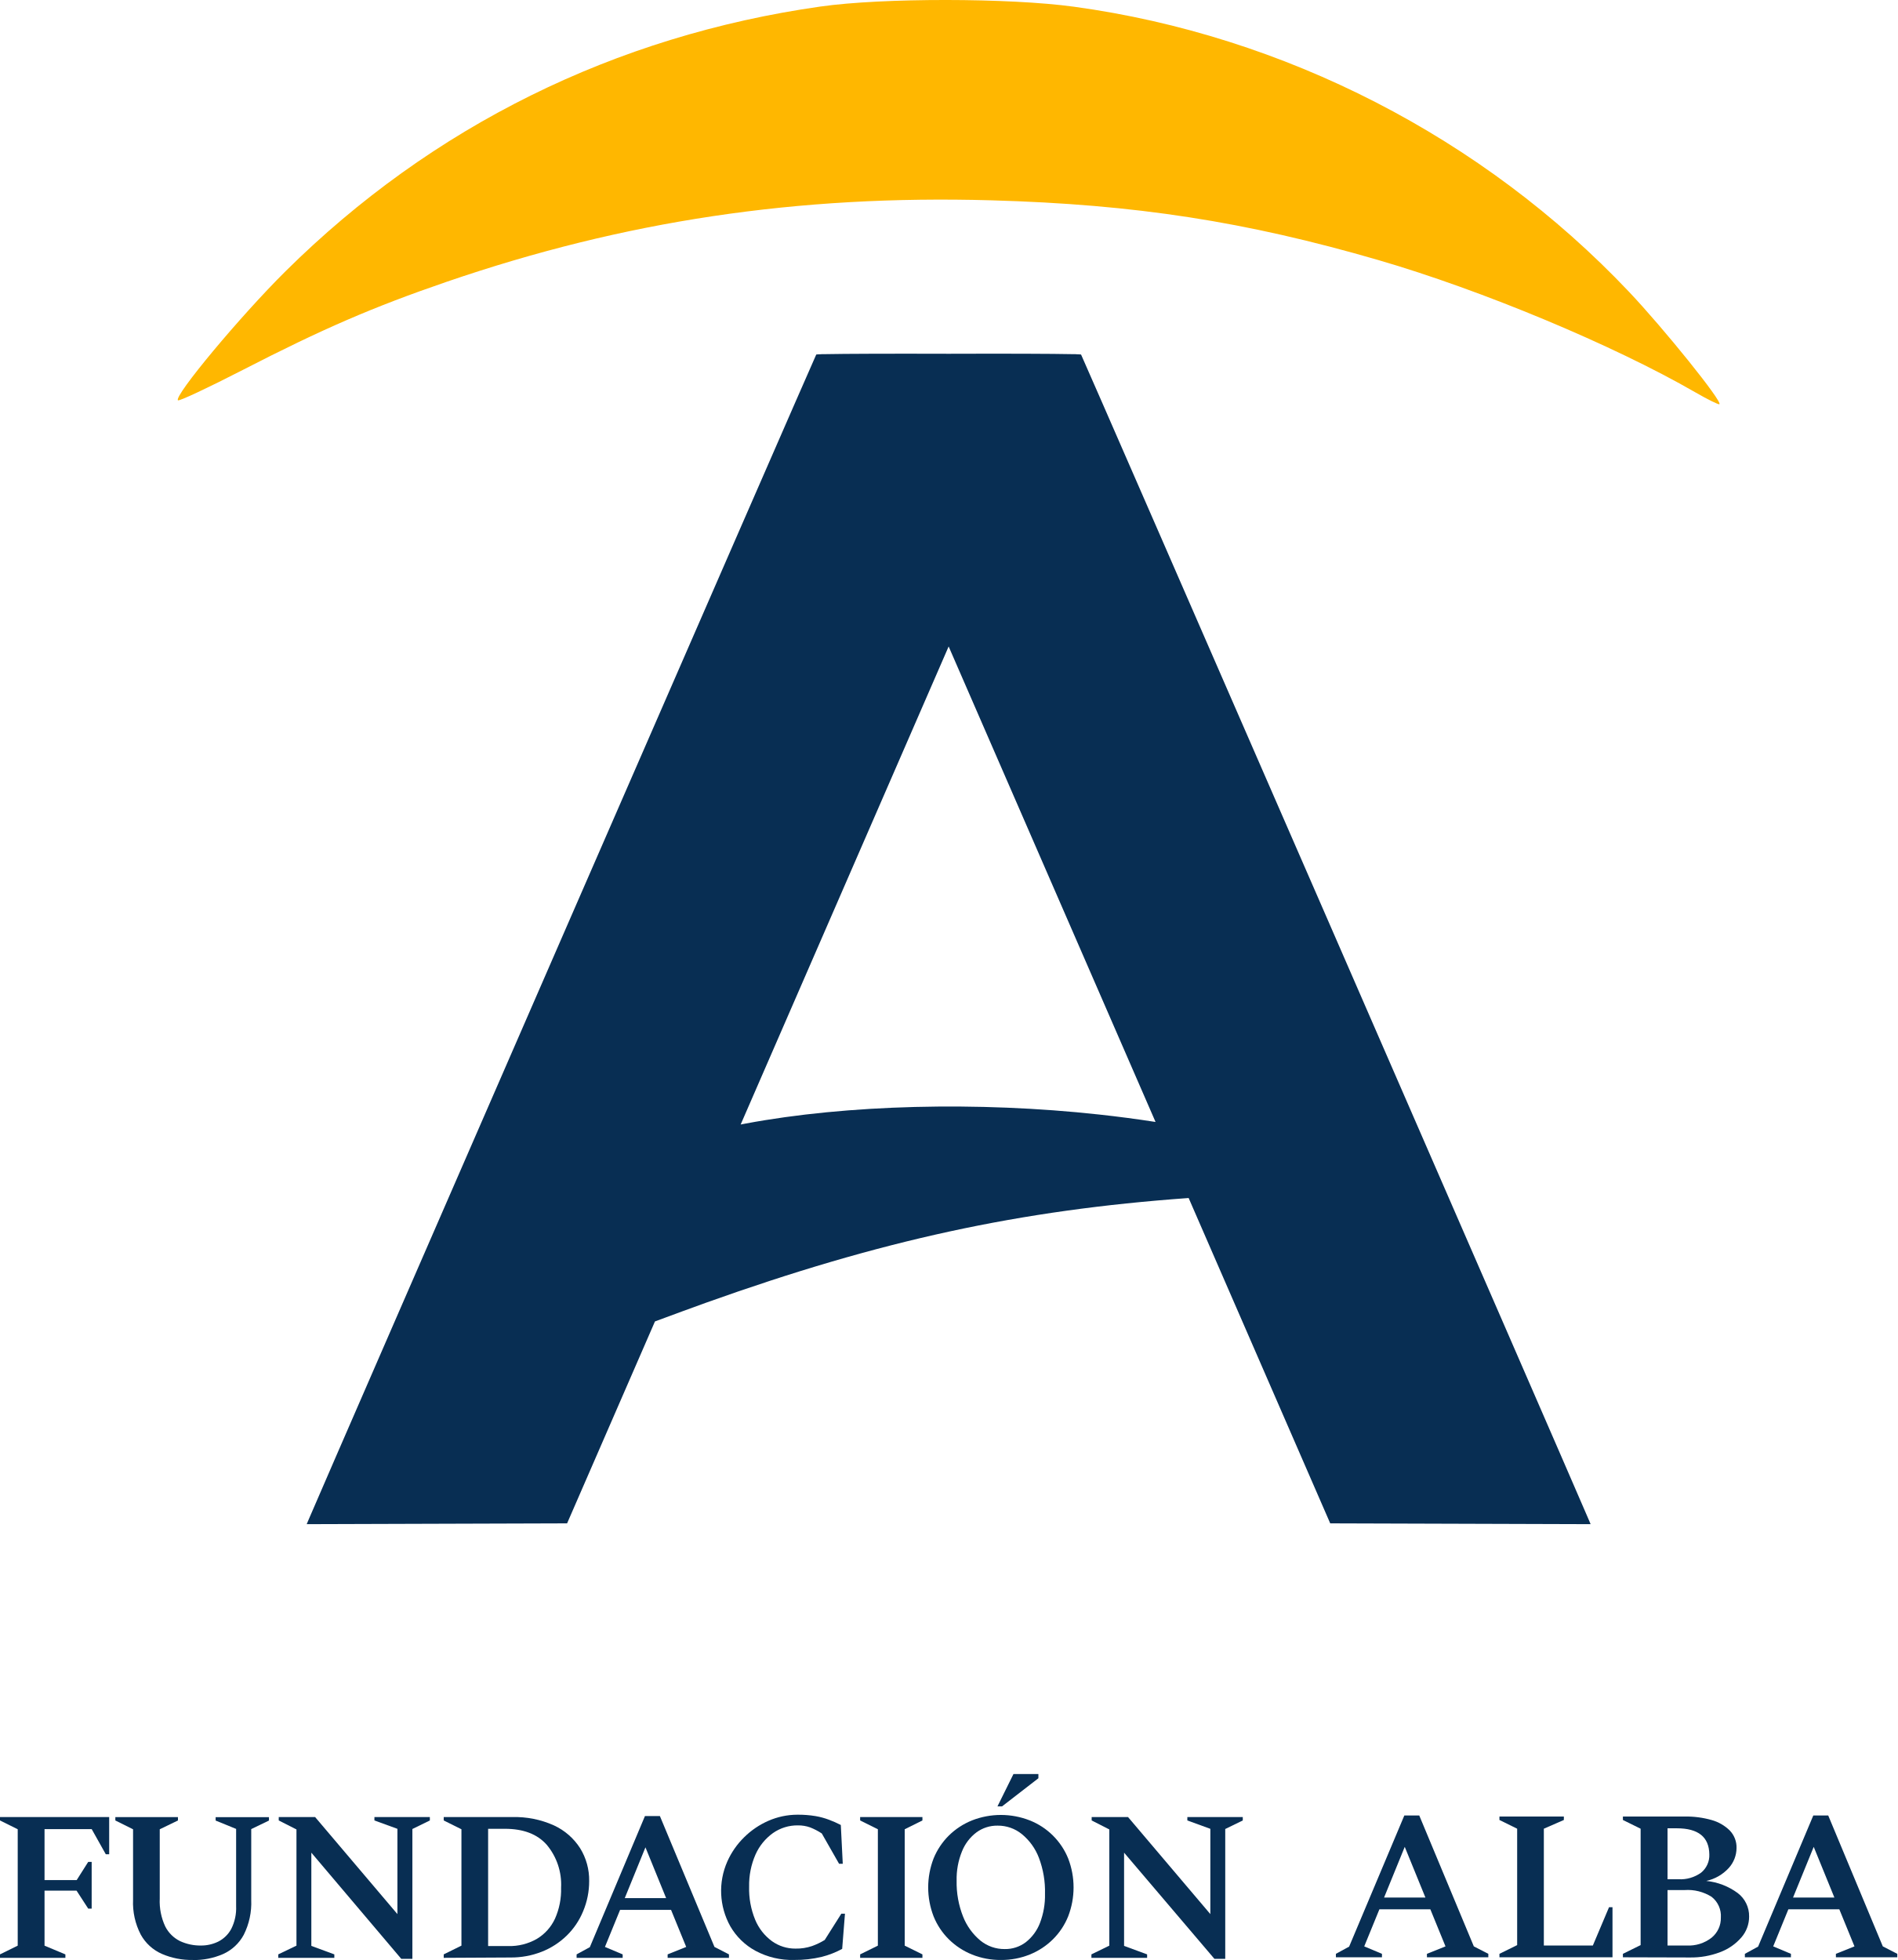
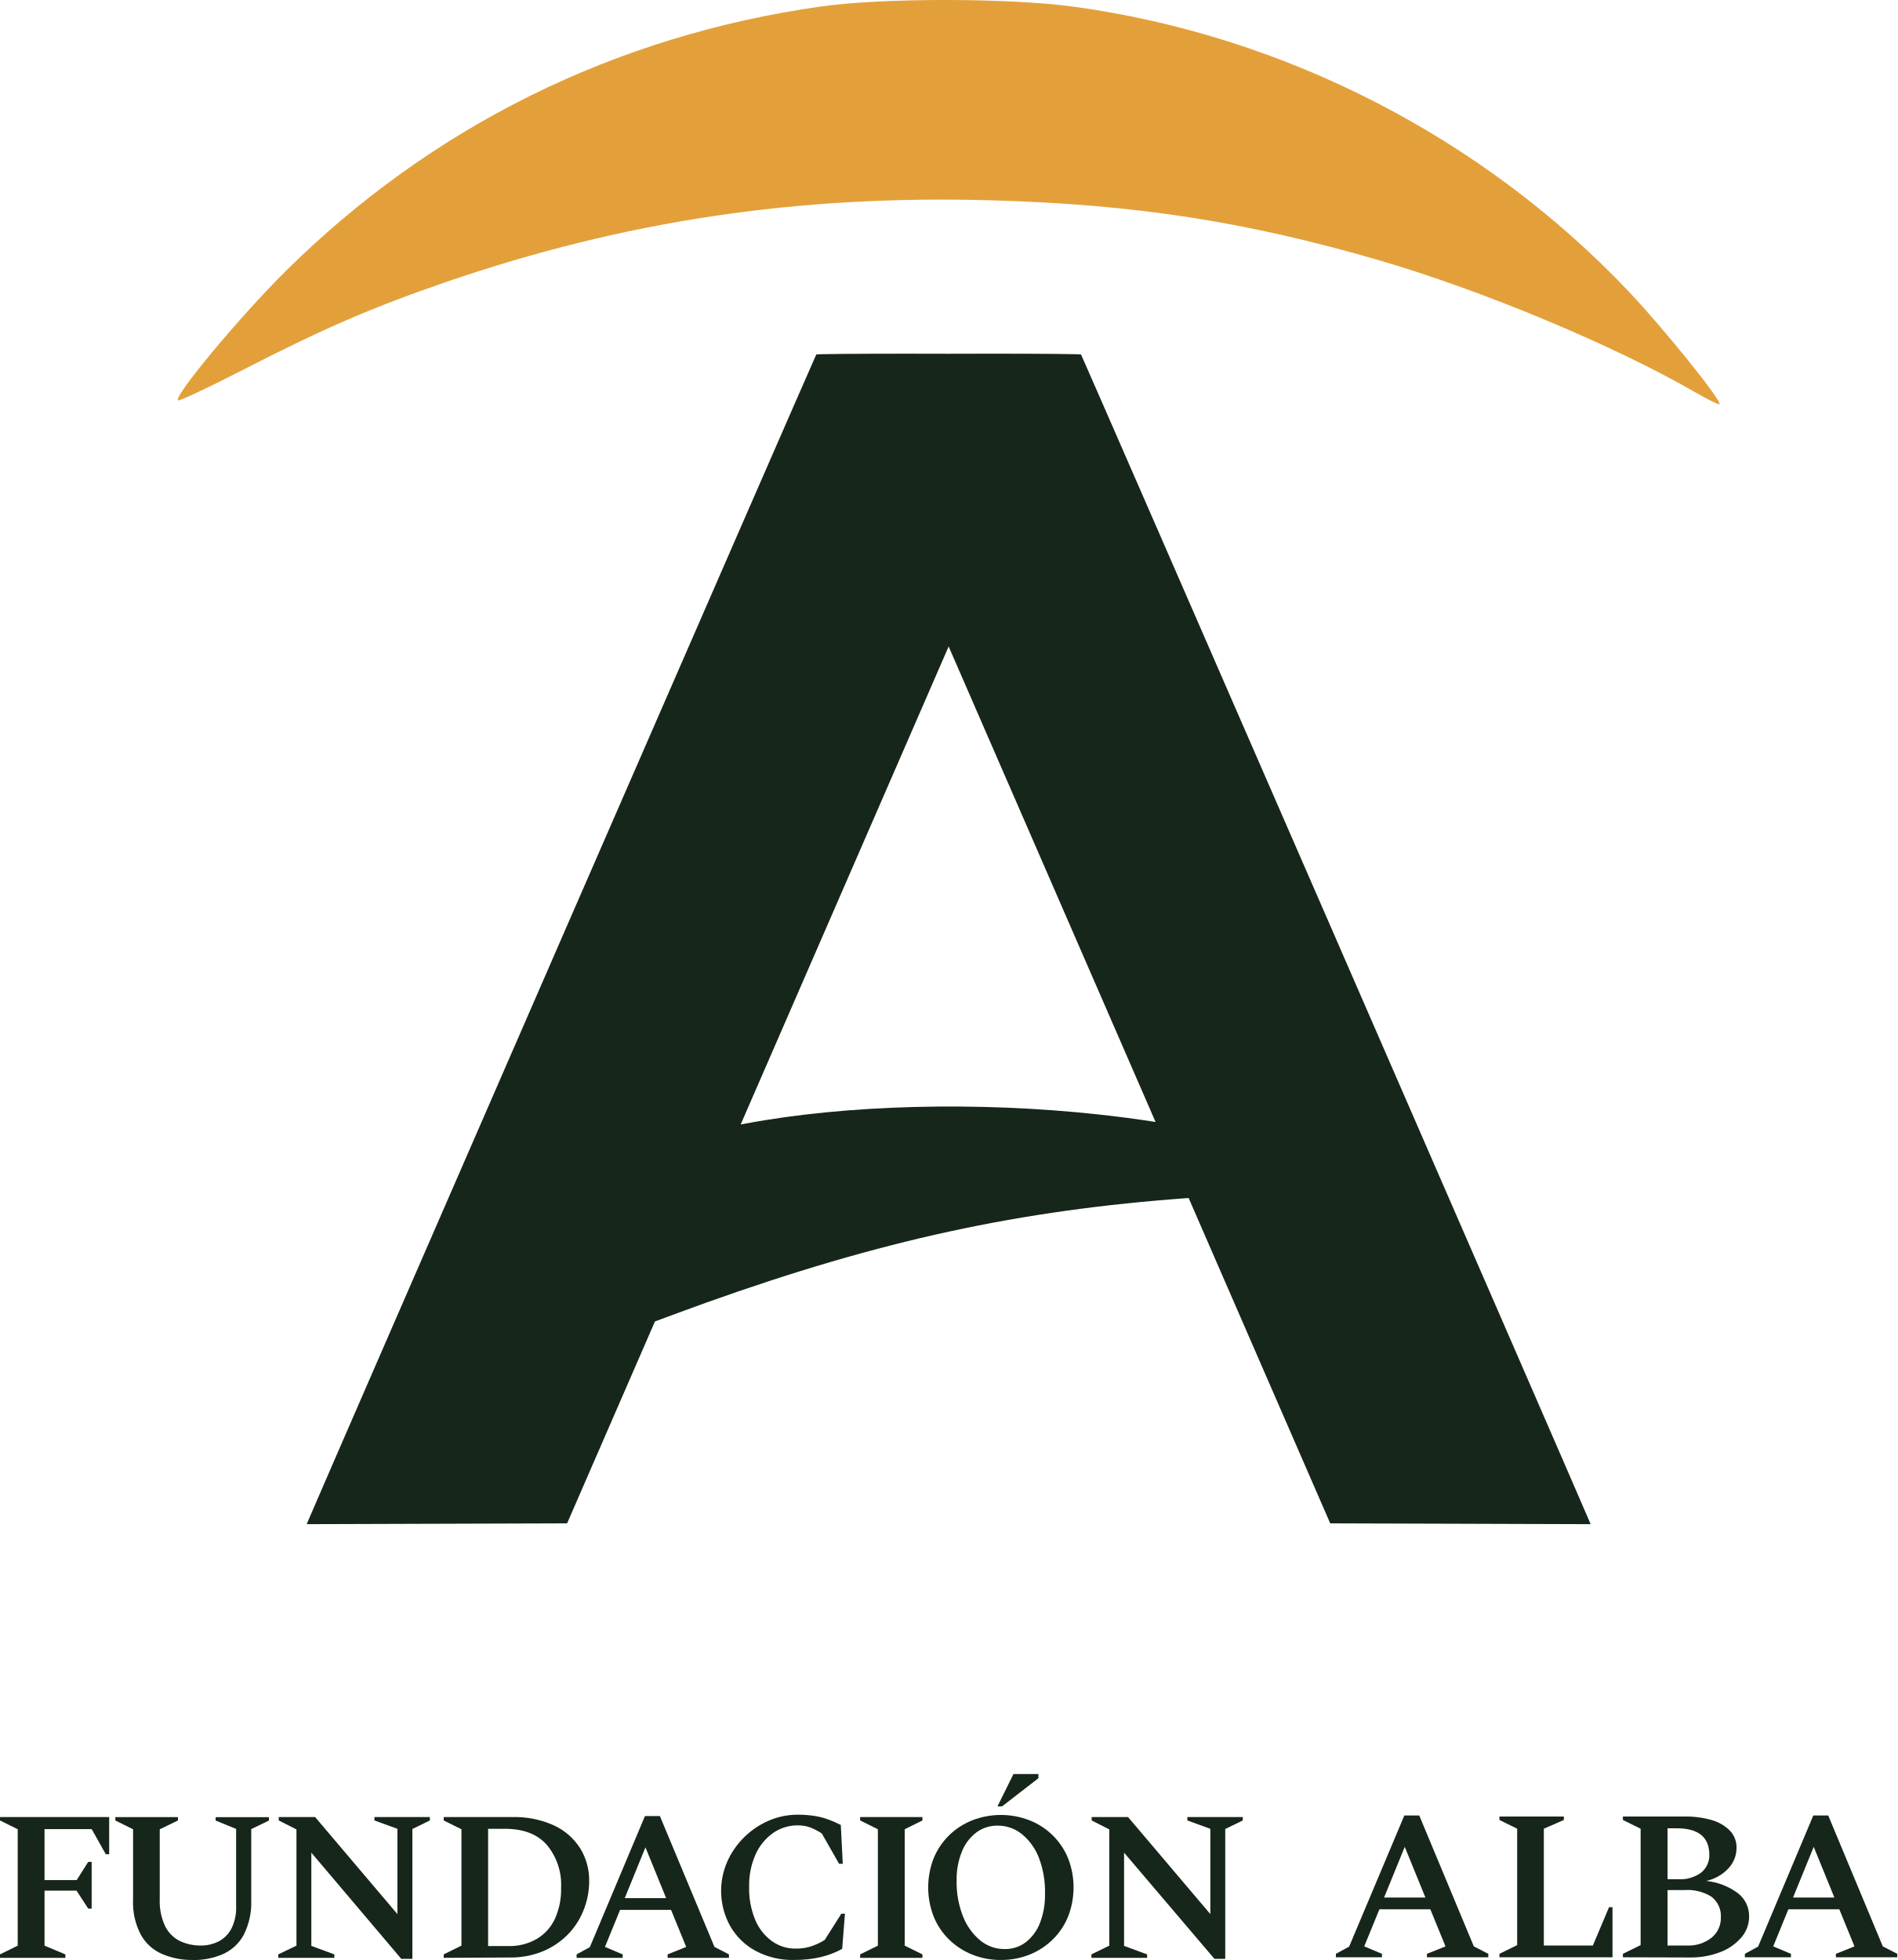
<svg xmlns="http://www.w3.org/2000/svg" width="95.884mm" height="99.049mm" viewBox="0 0 95.884 99.049" version="1.1" id="svg1">
  <defs id="defs1" />
  <g id="layer2" style="display:inline" transform="matrix(0.9680458,0,0,0.9680458,-95.813,-25.96801)">
    <g id="g4">
-       <path id="path18" style="fill:#082e53;fill-opacity:1;stroke:none;stroke-width:0.083" d="m 148.395,45.293 c -2.869,-0.009 -5.351,-3.4e-5 -6.345,0.02 l -0.19,6.71e-4 0.002,0.003 c -0.173,0.005 -0.268,0.01 -0.274,0.017 -0.044,0.045 -25.44,58.329 -26.486,60.787 l -0.115,0.271 6.797,-0.021 6.797,-0.021 4.587,-10.541 c 0.811,-0.302 2.018,-0.745 2.654,-0.973 9.139,-3.265 16.393,-4.839 25.207,-5.47 l 7.391,16.984 6.797,0.021 6.797,0.021 -0.115,-0.271 c -1.046,-2.458 -26.442,-60.742 -26.486,-60.787 -0.007,-0.005 -0.101,-0.012 -0.274,-0.017 l 0.001,-0.003 -0.187,-6.71e-4 c -0.991,-0.021 -3.475,-0.03 -6.347,-0.02 h -0.105 z m 0.105,15.28 6.64,15.259 4.161,9.563 c -1.017,-0.157 -1.924,-0.276 -2.946,-0.388 -6.336,-0.692 -13.158,-0.518 -18.45,0.471 -0.1,0.019 -0.187,0.035 -0.263,0.05 l 4.219,-9.696 z" />
-       <path style="fill:#ffb700;fill-opacity:1;stroke:none;stroke-width:22.789;stroke-dasharray:0.236, 0.709;stroke-dashoffset:0;stroke-opacity:1;paint-order:fill markers stroke" d="m 187.474,47.303 c -4.242,-2.451 -11.156,-5.337 -16.536,-6.9 -6.939,-2.017 -12.699,-2.907 -20.197,-3.12 -10.112,-0.288 -19.169,1.068 -28.465,4.259 -3.833,1.316 -6.455,2.45 -10.635,4.6 -1.8,0.926 -3.319,1.637 -3.375,1.581 -0.224,-0.224 3.261,-4.404 5.617,-6.738 7.635,-7.564 17.193,-12.293 27.928,-13.819 3.226,-0.459 9.845,-0.454 13.233,0.01 10.98,1.502 21.352,6.83 28.973,14.881 1.838,1.942 4.896,5.744 4.72,5.869 -0.045,0.032 -0.614,-0.248 -1.263,-0.624 z" id="path19" />
+       <path id="path18" style="fill:#17261B;fill-opacity:1;stroke:none;stroke-width:0.083" d="m 148.395,45.293 c -2.869,-0.009 -5.351,-3.4e-5 -6.345,0.02 l -0.19,6.71e-4 0.002,0.003 c -0.173,0.005 -0.268,0.01 -0.274,0.017 -0.044,0.045 -25.44,58.329 -26.486,60.787 l -0.115,0.271 6.797,-0.021 6.797,-0.021 4.587,-10.541 c 0.811,-0.302 2.018,-0.745 2.654,-0.973 9.139,-3.265 16.393,-4.839 25.207,-5.47 l 7.391,16.984 6.797,0.021 6.797,0.021 -0.115,-0.271 c -1.046,-2.458 -26.442,-60.742 -26.486,-60.787 -0.007,-0.005 -0.101,-0.012 -0.274,-0.017 l 0.001,-0.003 -0.187,-6.71e-4 c -0.991,-0.021 -3.475,-0.03 -6.347,-0.02 h -0.105 z m 0.105,15.28 6.64,15.259 4.161,9.563 c -1.017,-0.157 -1.924,-0.276 -2.946,-0.388 -6.336,-0.692 -13.158,-0.518 -18.45,0.471 -0.1,0.019 -0.187,0.035 -0.263,0.05 l 4.219,-9.696 z" />
+       <path style="fill:#E3A03A;fill-opacity:1;stroke:none;stroke-width:22.789;stroke-dasharray:0.236, 0.709;stroke-dashoffset:0;stroke-opacity:1;paint-order:fill markers stroke" d="m 187.474,47.303 c -4.242,-2.451 -11.156,-5.337 -16.536,-6.9 -6.939,-2.017 -12.699,-2.907 -20.197,-3.12 -10.112,-0.288 -19.169,1.068 -28.465,4.259 -3.833,1.316 -6.455,2.45 -10.635,4.6 -1.8,0.926 -3.319,1.637 -3.375,1.581 -0.224,-0.224 3.261,-4.404 5.617,-6.738 7.635,-7.564 17.193,-12.293 27.928,-13.819 3.226,-0.459 9.845,-0.454 13.233,0.01 10.98,1.502 21.352,6.83 28.973,14.881 1.838,1.942 4.896,5.744 4.72,5.869 -0.045,0.032 -0.614,-0.248 -1.263,-0.624 z" id="path19" />
      <g id="g20" transform="matrix(0.6263291,0,0,0.6263291,57.9142,43.35228)">
-         <g id="g1" style="display:inline;fill:#082e53;fill-opacity:1" transform="matrix(1.910669,0,0,1.910669,-34.99611,-246.4318)">
-           <path class="cls-1" d="m 52.628,200.572 v -0.151 l 0.773,-0.381 v -5.077 l -0.773,-0.384 v -0.148 h 4.763 v 1.622 H 57.243 l -0.614,-1.095 h -2.058 v 2.223 h 1.402 l 0.503,-0.794 h 0.151 v 2.037 h -0.151 l -0.508,-0.783 h -1.397 v 2.4 l 0.91,0.381 v 0.151 z" id="path22" style="fill:#082e53;fill-opacity:1;stroke-width:0.265" />
-           <path class="cls-1" d="m 61.037,200.665 a 3.262,3.262 0 0 1 -1.347,-0.265 1.942,1.942 0 0 1 -0.921,-0.841 3.008,3.008 0 0 1 -0.336,-1.521 v -3.074 l -0.773,-0.384 v -0.148 h 2.731 v 0.148 l -0.794,0.384 v 3.022 a 2.58,2.58 0 0 0 0.241,1.22 1.437,1.437 0 0 0 0.648,0.638 2.117,2.117 0 0 0 0.908,0.191 1.699,1.699 0 0 0 0.757,-0.172 1.323,1.323 0 0 0 0.564,-0.55 2.019,2.019 0 0 0 0.214,-1 v -3.365 l -0.894,-0.365 v -0.148 h 2.326 v 0.148 l -0.773,0.373 v 3.088 a 3.098,3.098 0 0 1 -0.325,1.521 1.913,1.913 0 0 1 -0.902,0.841 3.175,3.175 0 0 1 -1.323,0.262 z" id="path23" style="fill:#082e53;fill-opacity:1;stroke-width:0.265" />
-           <path class="cls-1" d="m 64.767,200.572 v -0.151 l 0.794,-0.381 v -5.069 l -0.773,-0.392 v -0.148 h 1.587 l 3.59,4.233 v -3.72 l -1.003,-0.365 v -0.148 h 2.418 v 0.148 l -0.762,0.373 v 5.665 h -0.484 l -3.924,-4.633 v 4.067 l 1.003,0.37 v 0.151 z" id="path24" style="fill:#082e53;fill-opacity:1;stroke-width:0.265" />
-           <path class="cls-1" d="m 71.985,200.572 v -0.151 l 0.773,-0.381 v -5.077 l -0.773,-0.384 v -0.148 h 2.987 a 4.154,4.154 0 0 1 1.818,0.362 2.701,2.701 0 0 1 1.146,0.997 2.646,2.646 0 0 1 0.394,1.431 3.376,3.376 0 0 1 -0.265,1.323 3.154,3.154 0 0 1 -0.714,1.058 3.278,3.278 0 0 1 -1.09,0.704 3.649,3.649 0 0 1 -1.363,0.251 z m 2.67,-5.628 h -0.733 v 5.114 h 0.873 a 2.381,2.381 0 0 0 1.251,-0.312 2.011,2.011 0 0 0 0.794,-0.884 3.098,3.098 0 0 0 0.265,-1.352 2.696,2.696 0 0 0 -0.627,-1.871 c -0.413,-0.466 -1.021,-0.696 -1.823,-0.696 z" id="path25" style="fill:#082e53;fill-opacity:1;stroke-width:0.265" />
-           <path class="cls-1" d="m 77.782,200.572 v -0.151 l 0.577,-0.315 2.405,-5.72 h 0.651 l 2.381,5.71 0.632,0.325 v 0.151 h -2.675 v -0.151 l 0.81,-0.325 -0.661,-1.617 h -2.223 l -0.661,1.617 0.773,0.325 v 0.151 z m 2.101,-2.606 h 1.804 l -0.902,-2.215 z" id="path26" style="fill:#082e53;fill-opacity:1;stroke-width:0.265" />
-           <path class="cls-1" d="m 87.27,200.665 a 3.392,3.392 0 0 1 -1.68,-0.397 2.831,2.831 0 0 1 -1.106,-1.077 3.175,3.175 0 0 1 -0.127,-2.823 3.44,3.44 0 0 1 0.736,-1.058 3.506,3.506 0 0 1 1.058,-0.717 3.175,3.175 0 0 1 1.262,-0.265 4.614,4.614 0 0 1 0.794,0.061 3.175,3.175 0 0 1 0.585,0.159 4.868,4.868 0 0 1 0.516,0.228 l 0.085,1.693 h -0.161 l -0.754,-1.323 a 2.738,2.738 0 0 0 -0.511,-0.265 1.54,1.54 0 0 0 -0.529,-0.087 1.852,1.852 0 0 0 -1.087,0.333 2.297,2.297 0 0 0 -0.765,0.939 3.326,3.326 0 0 0 -0.278,1.397 3.537,3.537 0 0 0 0.265,1.45 2.199,2.199 0 0 0 0.73,0.931 1.736,1.736 0 0 0 1.027,0.325 2.117,2.117 0 0 0 0.722,-0.111 2.979,2.979 0 0 0 0.553,-0.265 l 0.725,-1.146 h 0.159 l -0.122,1.535 a 3.866,3.866 0 0 1 -0.889,0.347 4.953,4.953 0 0 1 -1.206,0.135 z" id="path27" style="fill:#082e53;fill-opacity:1;stroke-width:0.265" />
-           <path class="cls-1" d="m 90.151,200.572 v -0.151 l 0.773,-0.381 v -5.077 l -0.773,-0.384 v -0.148 h 2.717 v 0.148 l -0.773,0.384 v 5.077 l 0.773,0.381 v 0.151 z" id="path28" style="fill:#082e53;fill-opacity:1;stroke-width:0.265" />
-           <path class="cls-1" d="m 96.292,200.665 a 3.297,3.297 0 0 1 -1.262,-0.238 3.074,3.074 0 0 1 -1.008,-0.661 2.971,2.971 0 0 1 -0.667,-1.003 3.506,3.506 0 0 1 0,-2.527 3.014,3.014 0 0 1 0.667,-1 3.069,3.069 0 0 1 1.008,-0.659 3.455,3.455 0 0 1 2.521,0 2.998,2.998 0 0 1 1.675,1.659 3.506,3.506 0 0 1 0,2.527 2.971,2.971 0 0 1 -0.667,1.003 3.048,3.048 0 0 1 -1.008,0.661 3.294,3.294 0 0 1 -1.259,0.238 z m 0.167,-0.476 a 1.476,1.476 0 0 0 0.915,-0.296 1.95,1.95 0 0 0 0.619,-0.836 3.342,3.342 0 0 0 0.222,-1.275 4.13,4.13 0 0 0 -0.265,-1.572 2.463,2.463 0 0 0 -0.746,-1.037 1.648,1.648 0 0 0 -1.058,-0.368 1.516,1.516 0 0 0 -0.921,0.294 1.929,1.929 0 0 0 -0.632,0.831 3.191,3.191 0 0 0 -0.233,1.275 4.035,4.035 0 0 0 0.283,1.572 2.601,2.601 0 0 0 0.754,1.042 1.648,1.648 0 0 0 1.061,0.37 z m -0.318,-6.223 0.699,-1.413 h 1.087 v 0.185 l -1.587,1.228 z" id="path29" style="fill:#082e53;fill-opacity:1;stroke-width:0.265" />
-           <path class="cls-1" d="m 100.24,200.572 v -0.151 l 0.781,-0.381 v -5.069 l -0.77,-0.392 v -0.148 h 1.587 l 3.59,4.233 v -3.72 l -1.003,-0.365 v -0.148 h 2.418 v 0.148 l -0.765,0.373 v 5.665 h -0.471 l -3.942,-4.633 v 4.067 l 1.005,0.37 v 0.151 z" id="path30" style="fill:#082e53;fill-opacity:1;stroke-width:0.265" />
+         <g id="g1" style="display:inline;fill:#17261B;fill-opacity:1" transform="matrix(1.910669,0,0,1.910669,-34.99611,-246.4318)">
+           <path class="cls-1" d="m 52.628,200.572 v -0.151 l 0.773,-0.381 v -5.077 l -0.773,-0.384 v -0.148 h 4.763 v 1.622 H 57.243 l -0.614,-1.095 h -2.058 v 2.223 h 1.402 l 0.503,-0.794 h 0.151 v 2.037 h -0.151 l -0.508,-0.783 h -1.397 v 2.4 l 0.91,0.381 v 0.151 z" id="path22" style="fill:#17261B;fill-opacity:1;stroke-width:0.265" />
+           <path class="cls-1" d="m 61.037,200.665 a 3.262,3.262 0 0 1 -1.347,-0.265 1.942,1.942 0 0 1 -0.921,-0.841 3.008,3.008 0 0 1 -0.336,-1.521 v -3.074 l -0.773,-0.384 v -0.148 h 2.731 v 0.148 l -0.794,0.384 v 3.022 a 2.58,2.58 0 0 0 0.241,1.22 1.437,1.437 0 0 0 0.648,0.638 2.117,2.117 0 0 0 0.908,0.191 1.699,1.699 0 0 0 0.757,-0.172 1.323,1.323 0 0 0 0.564,-0.55 2.019,2.019 0 0 0 0.214,-1 v -3.365 l -0.894,-0.365 v -0.148 h 2.326 v 0.148 l -0.773,0.373 v 3.088 a 3.098,3.098 0 0 1 -0.325,1.521 1.913,1.913 0 0 1 -0.902,0.841 3.175,3.175 0 0 1 -1.323,0.262 z" id="path23" style="fill:#17261B;fill-opacity:1;stroke-width:0.265" />
+           <path class="cls-1" d="m 64.767,200.572 v -0.151 l 0.794,-0.381 v -5.069 l -0.773,-0.392 v -0.148 h 1.587 l 3.59,4.233 v -3.72 l -1.003,-0.365 v -0.148 h 2.418 v 0.148 l -0.762,0.373 v 5.665 h -0.484 l -3.924,-4.633 v 4.067 l 1.003,0.37 v 0.151 z" id="path24" style="fill:#17261B;fill-opacity:1;stroke-width:0.265" />
+           <path class="cls-1" d="m 71.985,200.572 v -0.151 l 0.773,-0.381 v -5.077 l -0.773,-0.384 v -0.148 h 2.987 a 4.154,4.154 0 0 1 1.818,0.362 2.701,2.701 0 0 1 1.146,0.997 2.646,2.646 0 0 1 0.394,1.431 3.376,3.376 0 0 1 -0.265,1.323 3.154,3.154 0 0 1 -0.714,1.058 3.278,3.278 0 0 1 -1.09,0.704 3.649,3.649 0 0 1 -1.363,0.251 z m 2.67,-5.628 h -0.733 v 5.114 h 0.873 a 2.381,2.381 0 0 0 1.251,-0.312 2.011,2.011 0 0 0 0.794,-0.884 3.098,3.098 0 0 0 0.265,-1.352 2.696,2.696 0 0 0 -0.627,-1.871 c -0.413,-0.466 -1.021,-0.696 -1.823,-0.696 z" id="path25" style="fill:#17261B;fill-opacity:1;stroke-width:0.265" />
+           <path class="cls-1" d="m 77.782,200.572 v -0.151 l 0.577,-0.315 2.405,-5.72 h 0.651 l 2.381,5.71 0.632,0.325 v 0.151 h -2.675 v -0.151 l 0.81,-0.325 -0.661,-1.617 h -2.223 l -0.661,1.617 0.773,0.325 v 0.151 z m 2.101,-2.606 h 1.804 l -0.902,-2.215 z" id="path26" style="fill:#17261B;fill-opacity:1;stroke-width:0.265" />
+           <path class="cls-1" d="m 87.27,200.665 a 3.392,3.392 0 0 1 -1.68,-0.397 2.831,2.831 0 0 1 -1.106,-1.077 3.175,3.175 0 0 1 -0.127,-2.823 3.44,3.44 0 0 1 0.736,-1.058 3.506,3.506 0 0 1 1.058,-0.717 3.175,3.175 0 0 1 1.262,-0.265 4.614,4.614 0 0 1 0.794,0.061 3.175,3.175 0 0 1 0.585,0.159 4.868,4.868 0 0 1 0.516,0.228 l 0.085,1.693 h -0.161 l -0.754,-1.323 a 2.738,2.738 0 0 0 -0.511,-0.265 1.54,1.54 0 0 0 -0.529,-0.087 1.852,1.852 0 0 0 -1.087,0.333 2.297,2.297 0 0 0 -0.765,0.939 3.326,3.326 0 0 0 -0.278,1.397 3.537,3.537 0 0 0 0.265,1.45 2.199,2.199 0 0 0 0.73,0.931 1.736,1.736 0 0 0 1.027,0.325 2.117,2.117 0 0 0 0.722,-0.111 2.979,2.979 0 0 0 0.553,-0.265 l 0.725,-1.146 h 0.159 l -0.122,1.535 a 3.866,3.866 0 0 1 -0.889,0.347 4.953,4.953 0 0 1 -1.206,0.135 z" id="path27" style="fill:#17261B;fill-opacity:1;stroke-width:0.265" />
+           <path class="cls-1" d="m 90.151,200.572 v -0.151 l 0.773,-0.381 v -5.077 l -0.773,-0.384 v -0.148 h 2.717 v 0.148 l -0.773,0.384 v 5.077 l 0.773,0.381 v 0.151 z" id="path28" style="fill:#17261B;fill-opacity:1;stroke-width:0.265" />
+           <path class="cls-1" d="m 96.292,200.665 a 3.297,3.297 0 0 1 -1.262,-0.238 3.074,3.074 0 0 1 -1.008,-0.661 2.971,2.971 0 0 1 -0.667,-1.003 3.506,3.506 0 0 1 0,-2.527 3.014,3.014 0 0 1 0.667,-1 3.069,3.069 0 0 1 1.008,-0.659 3.455,3.455 0 0 1 2.521,0 2.998,2.998 0 0 1 1.675,1.659 3.506,3.506 0 0 1 0,2.527 2.971,2.971 0 0 1 -0.667,1.003 3.048,3.048 0 0 1 -1.008,0.661 3.294,3.294 0 0 1 -1.259,0.238 z m 0.167,-0.476 a 1.476,1.476 0 0 0 0.915,-0.296 1.95,1.95 0 0 0 0.619,-0.836 3.342,3.342 0 0 0 0.222,-1.275 4.13,4.13 0 0 0 -0.265,-1.572 2.463,2.463 0 0 0 -0.746,-1.037 1.648,1.648 0 0 0 -1.058,-0.368 1.516,1.516 0 0 0 -0.921,0.294 1.929,1.929 0 0 0 -0.632,0.831 3.191,3.191 0 0 0 -0.233,1.275 4.035,4.035 0 0 0 0.283,1.572 2.601,2.601 0 0 0 0.754,1.042 1.648,1.648 0 0 0 1.061,0.37 z m -0.318,-6.223 0.699,-1.413 h 1.087 v 0.185 l -1.587,1.228 z" id="path29" style="fill:#17261B;fill-opacity:1;stroke-width:0.265" />
+           <path class="cls-1" d="m 100.24,200.572 v -0.151 l 0.781,-0.381 v -5.069 l -0.77,-0.392 v -0.148 h 1.587 l 3.59,4.233 v -3.72 l -1.003,-0.365 v -0.148 h 2.418 v 0.148 l -0.765,0.373 v 5.665 h -0.471 l -3.942,-4.633 v 4.067 l 1.005,0.37 v 0.151 z" id="path30" style="fill:#17261B;fill-opacity:1;stroke-width:0.265" />
        </g>
-         <g id="g2" style="display:inline;fill:#082e53;fill-opacity:1" transform="matrix(1.910669,0,0,1.910669,-30.14175,-246.6551)">
-           <path class="cls-1" d="m 108.365,200.665 v -0.151 l 0.577,-0.315 2.408,-5.72 h 0.651 l 2.381,5.71 0.632,0.325 v 0.151 h -2.678 v -0.151 l 0.81,-0.325 -0.661,-1.617 h -2.223 l -0.661,1.617 0.773,0.325 v 0.151 z m 2.101,-2.606 h 1.804 l -0.902,-2.212 z" id="path31" style="fill:#082e53;fill-opacity:1;stroke-width:0.265" />
-           <path class="cls-1" d="m 115.499,200.665 v -0.151 l 0.773,-0.381 v -5.077 l -0.773,-0.381 v -0.151 h 2.81 v 0.151 l -0.873,0.381 v 5.096 h 2.138 l 0.706,-1.672 h 0.151 v 2.185 z" id="path32" style="fill:#082e53;fill-opacity:1;stroke-width:0.265" />
-           <path class="cls-1" d="m 120.885,200.665 v -0.151 l 0.773,-0.381 v -5.077 l -0.773,-0.381 v -0.151 h 2.715 a 4.072,4.072 0 0 1 1.154,0.153 1.826,1.826 0 0 1 0.794,0.458 1.058,1.058 0 0 1 0.294,0.767 1.307,1.307 0 0 1 -0.339,0.868 1.868,1.868 0 0 1 -0.982,0.564 2.781,2.781 0 0 1 1.373,0.529 1.259,1.259 0 0 1 0.497,1.024 1.381,1.381 0 0 1 -0.341,0.915 2.267,2.267 0 0 1 -0.921,0.638 3.54,3.54 0 0 1 -1.323,0.233 z m 2.352,-5.628 h -0.405 v 2.223 h 0.474 a 1.535,1.535 0 0 0 0.992,-0.288 0.971,0.971 0 0 0 0.357,-0.794 q -0.013,-1.14 -1.418,-1.14 z m 0.344,2.696 h -0.749 v 2.418 h 0.828 a 1.625,1.625 0 0 0 1.098,-0.344 1.098,1.098 0 0 0 0.4,-0.873 1.058,1.058 0 0 0 -0.405,-0.908 1.953,1.953 0 0 0 -1.172,-0.294 z" id="path33" style="fill:#082e53;fill-opacity:1;stroke-width:0.265" />
-           <path class="cls-1" d="m 126.206,200.665 v -0.151 l 0.577,-0.315 2.408,-5.72 h 0.651 l 2.381,5.71 0.632,0.325 v 0.151 h -2.678 v -0.151 l 0.81,-0.325 -0.661,-1.617 h -2.223 l -0.661,1.617 0.773,0.325 v 0.151 z m 2.101,-2.606 h 1.804 l -0.902,-2.212 z" id="path34" style="fill:#082e53;fill-opacity:1;stroke-width:0.265" />
+         <g id="g2" style="display:inline;fill:#17261B;fill-opacity:1" transform="matrix(1.910669,0,0,1.910669,-30.14175,-246.6551)">
+           <path class="cls-1" d="m 108.365,200.665 v -0.151 l 0.577,-0.315 2.408,-5.72 h 0.651 l 2.381,5.71 0.632,0.325 v 0.151 h -2.678 v -0.151 l 0.81,-0.325 -0.661,-1.617 h -2.223 l -0.661,1.617 0.773,0.325 v 0.151 z m 2.101,-2.606 h 1.804 l -0.902,-2.212 z" id="path31" style="fill:#17261B;fill-opacity:1;stroke-width:0.265" />
+           <path class="cls-1" d="m 115.499,200.665 v -0.151 l 0.773,-0.381 v -5.077 l -0.773,-0.381 v -0.151 h 2.81 v 0.151 l -0.873,0.381 v 5.096 h 2.138 l 0.706,-1.672 h 0.151 v 2.185 z" id="path32" style="fill:#17261B;fill-opacity:1;stroke-width:0.265" />
+           <path class="cls-1" d="m 120.885,200.665 v -0.151 l 0.773,-0.381 v -5.077 l -0.773,-0.381 v -0.151 h 2.715 a 4.072,4.072 0 0 1 1.154,0.153 1.826,1.826 0 0 1 0.794,0.458 1.058,1.058 0 0 1 0.294,0.767 1.307,1.307 0 0 1 -0.339,0.868 1.868,1.868 0 0 1 -0.982,0.564 2.781,2.781 0 0 1 1.373,0.529 1.259,1.259 0 0 1 0.497,1.024 1.381,1.381 0 0 1 -0.341,0.915 2.267,2.267 0 0 1 -0.921,0.638 3.54,3.54 0 0 1 -1.323,0.233 z m 2.352,-5.628 h -0.405 v 2.223 h 0.474 a 1.535,1.535 0 0 0 0.992,-0.288 0.971,0.971 0 0 0 0.357,-0.794 q -0.013,-1.14 -1.418,-1.14 z m 0.344,2.696 h -0.749 v 2.418 h 0.828 a 1.625,1.625 0 0 0 1.098,-0.344 1.098,1.098 0 0 0 0.4,-0.873 1.058,1.058 0 0 0 -0.405,-0.908 1.953,1.953 0 0 0 -1.172,-0.294 z" id="path33" style="fill:#17261B;fill-opacity:1;stroke-width:0.265" />
+           <path class="cls-1" d="m 126.206,200.665 v -0.151 l 0.577,-0.315 2.408,-5.72 h 0.651 l 2.381,5.71 0.632,0.325 v 0.151 h -2.678 v -0.151 l 0.81,-0.325 -0.661,-1.617 h -2.223 l -0.661,1.617 0.773,0.325 v 0.151 z m 2.101,-2.606 h 1.804 l -0.902,-2.212 z" id="path34" style="fill:#17261B;fill-opacity:1;stroke-width:0.265" />
        </g>
      </g>
    </g>
  </g>
</svg>
